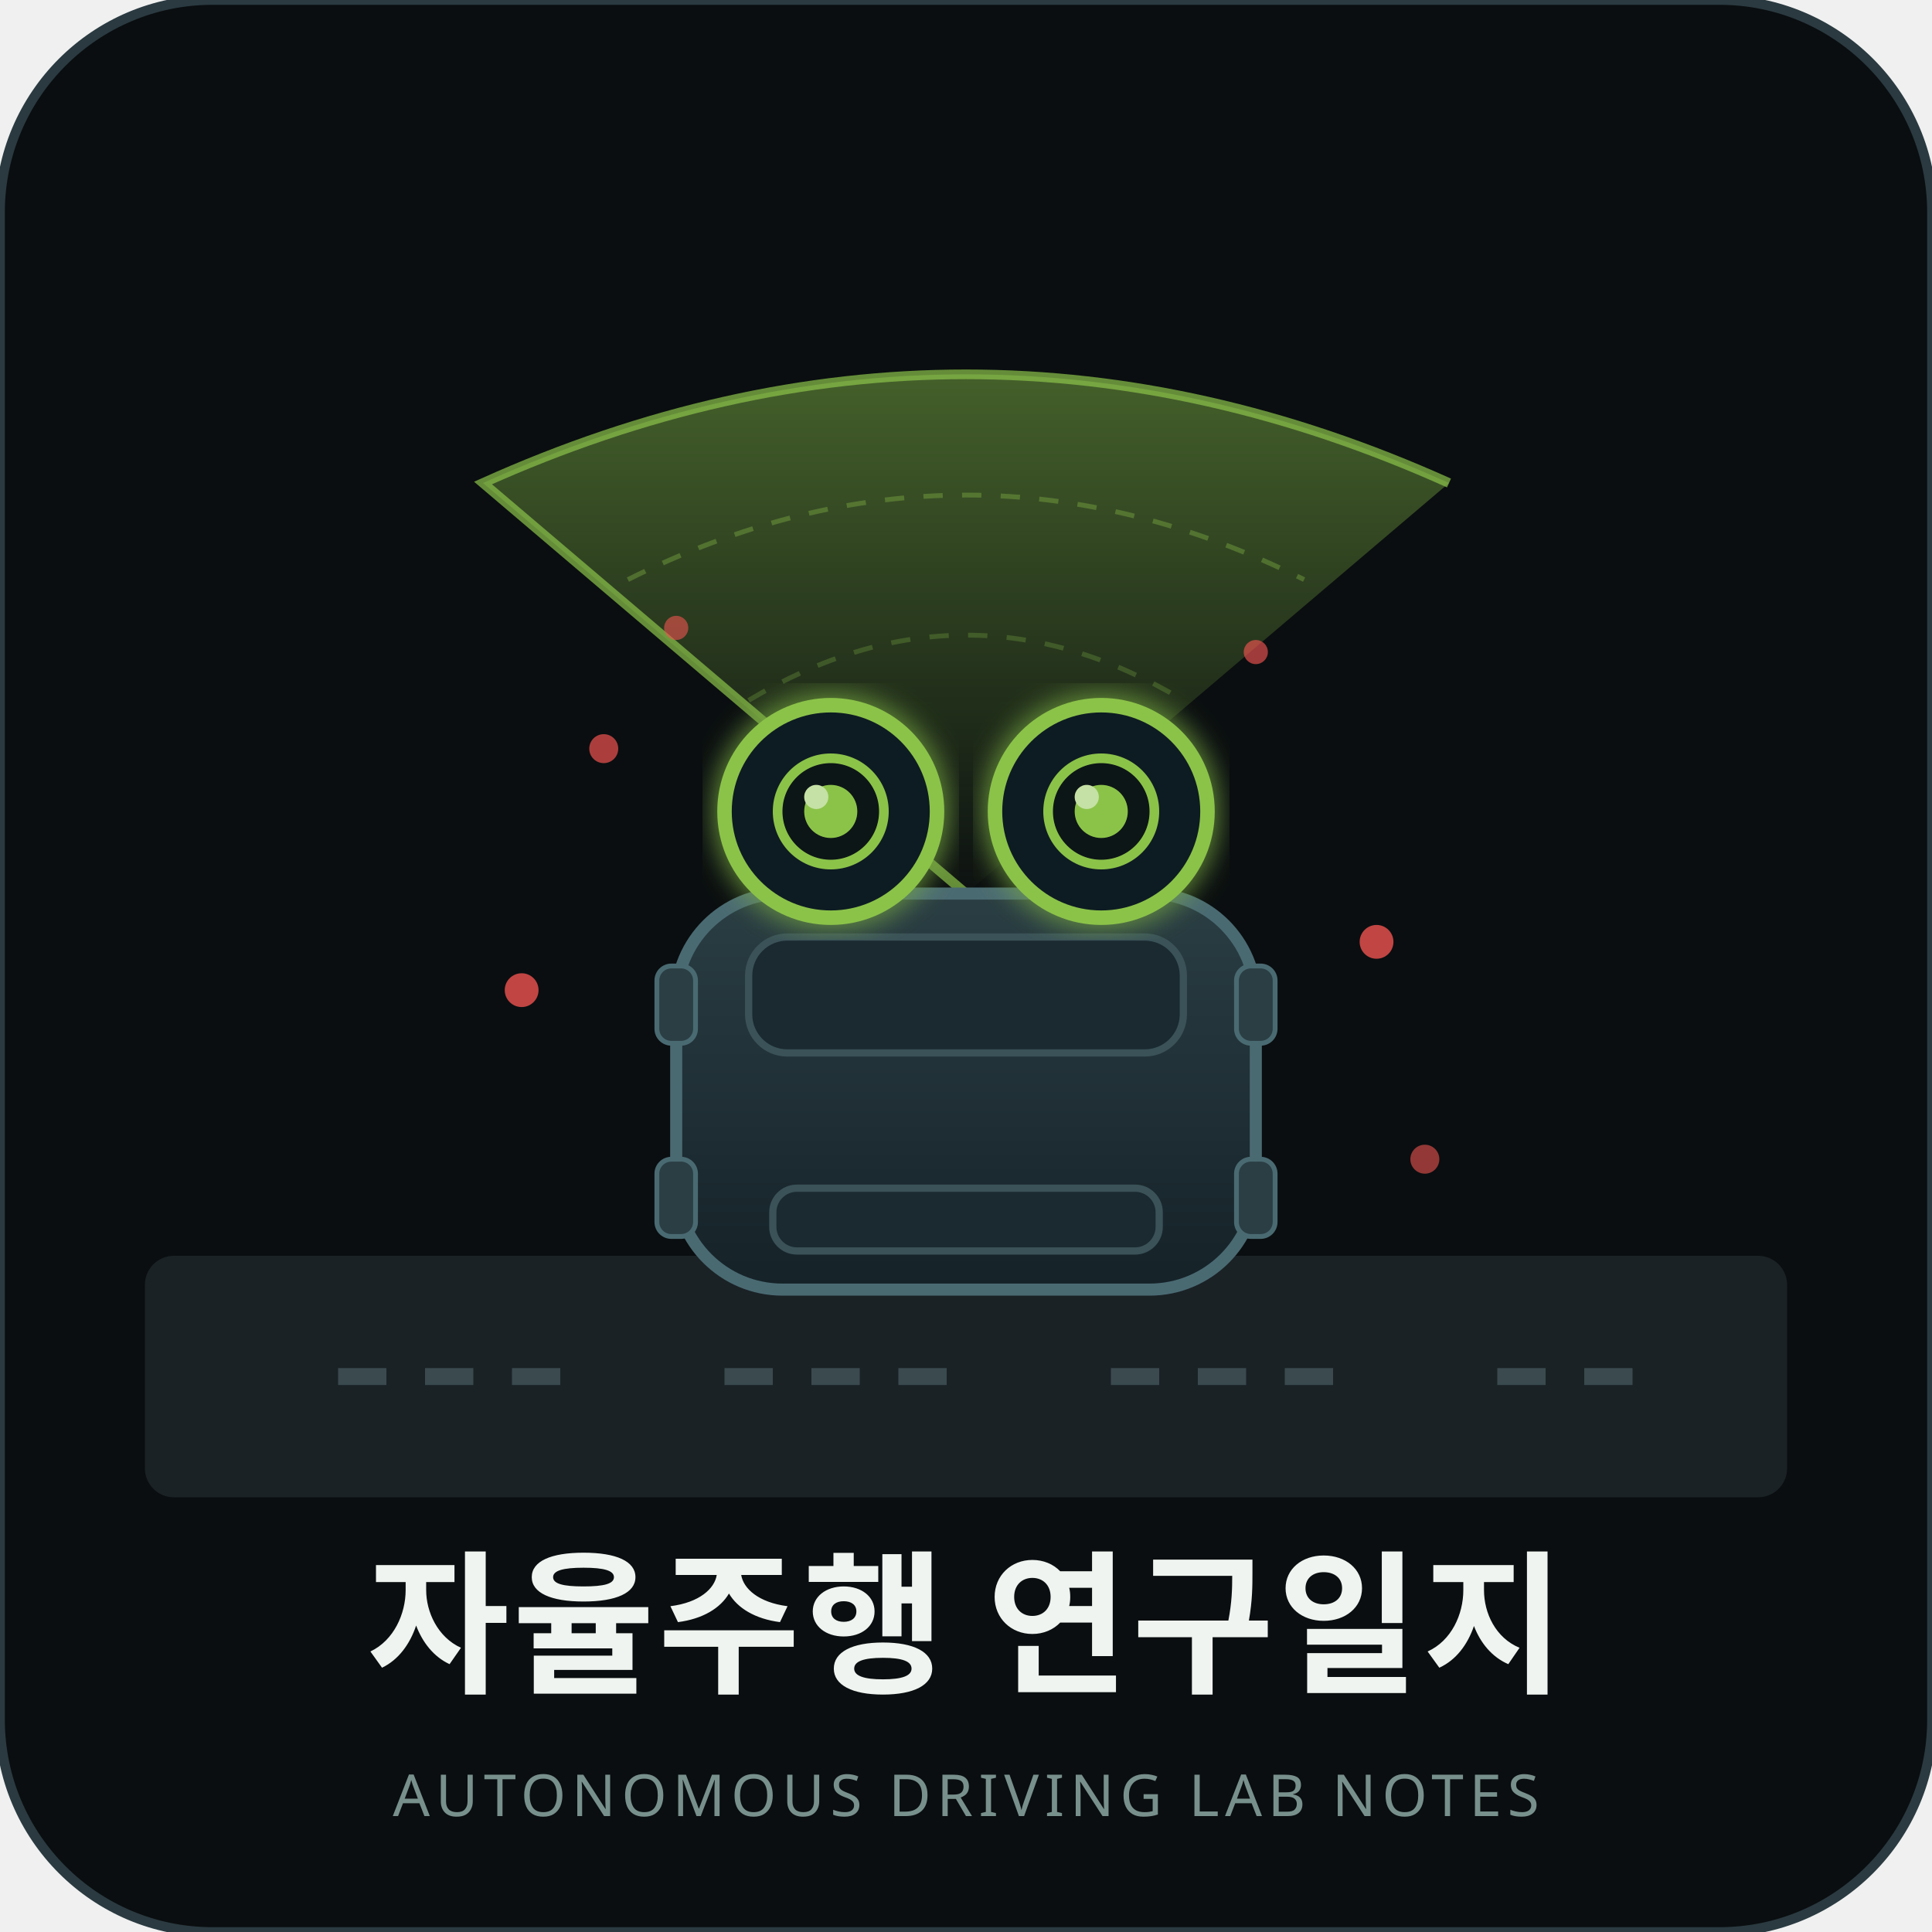
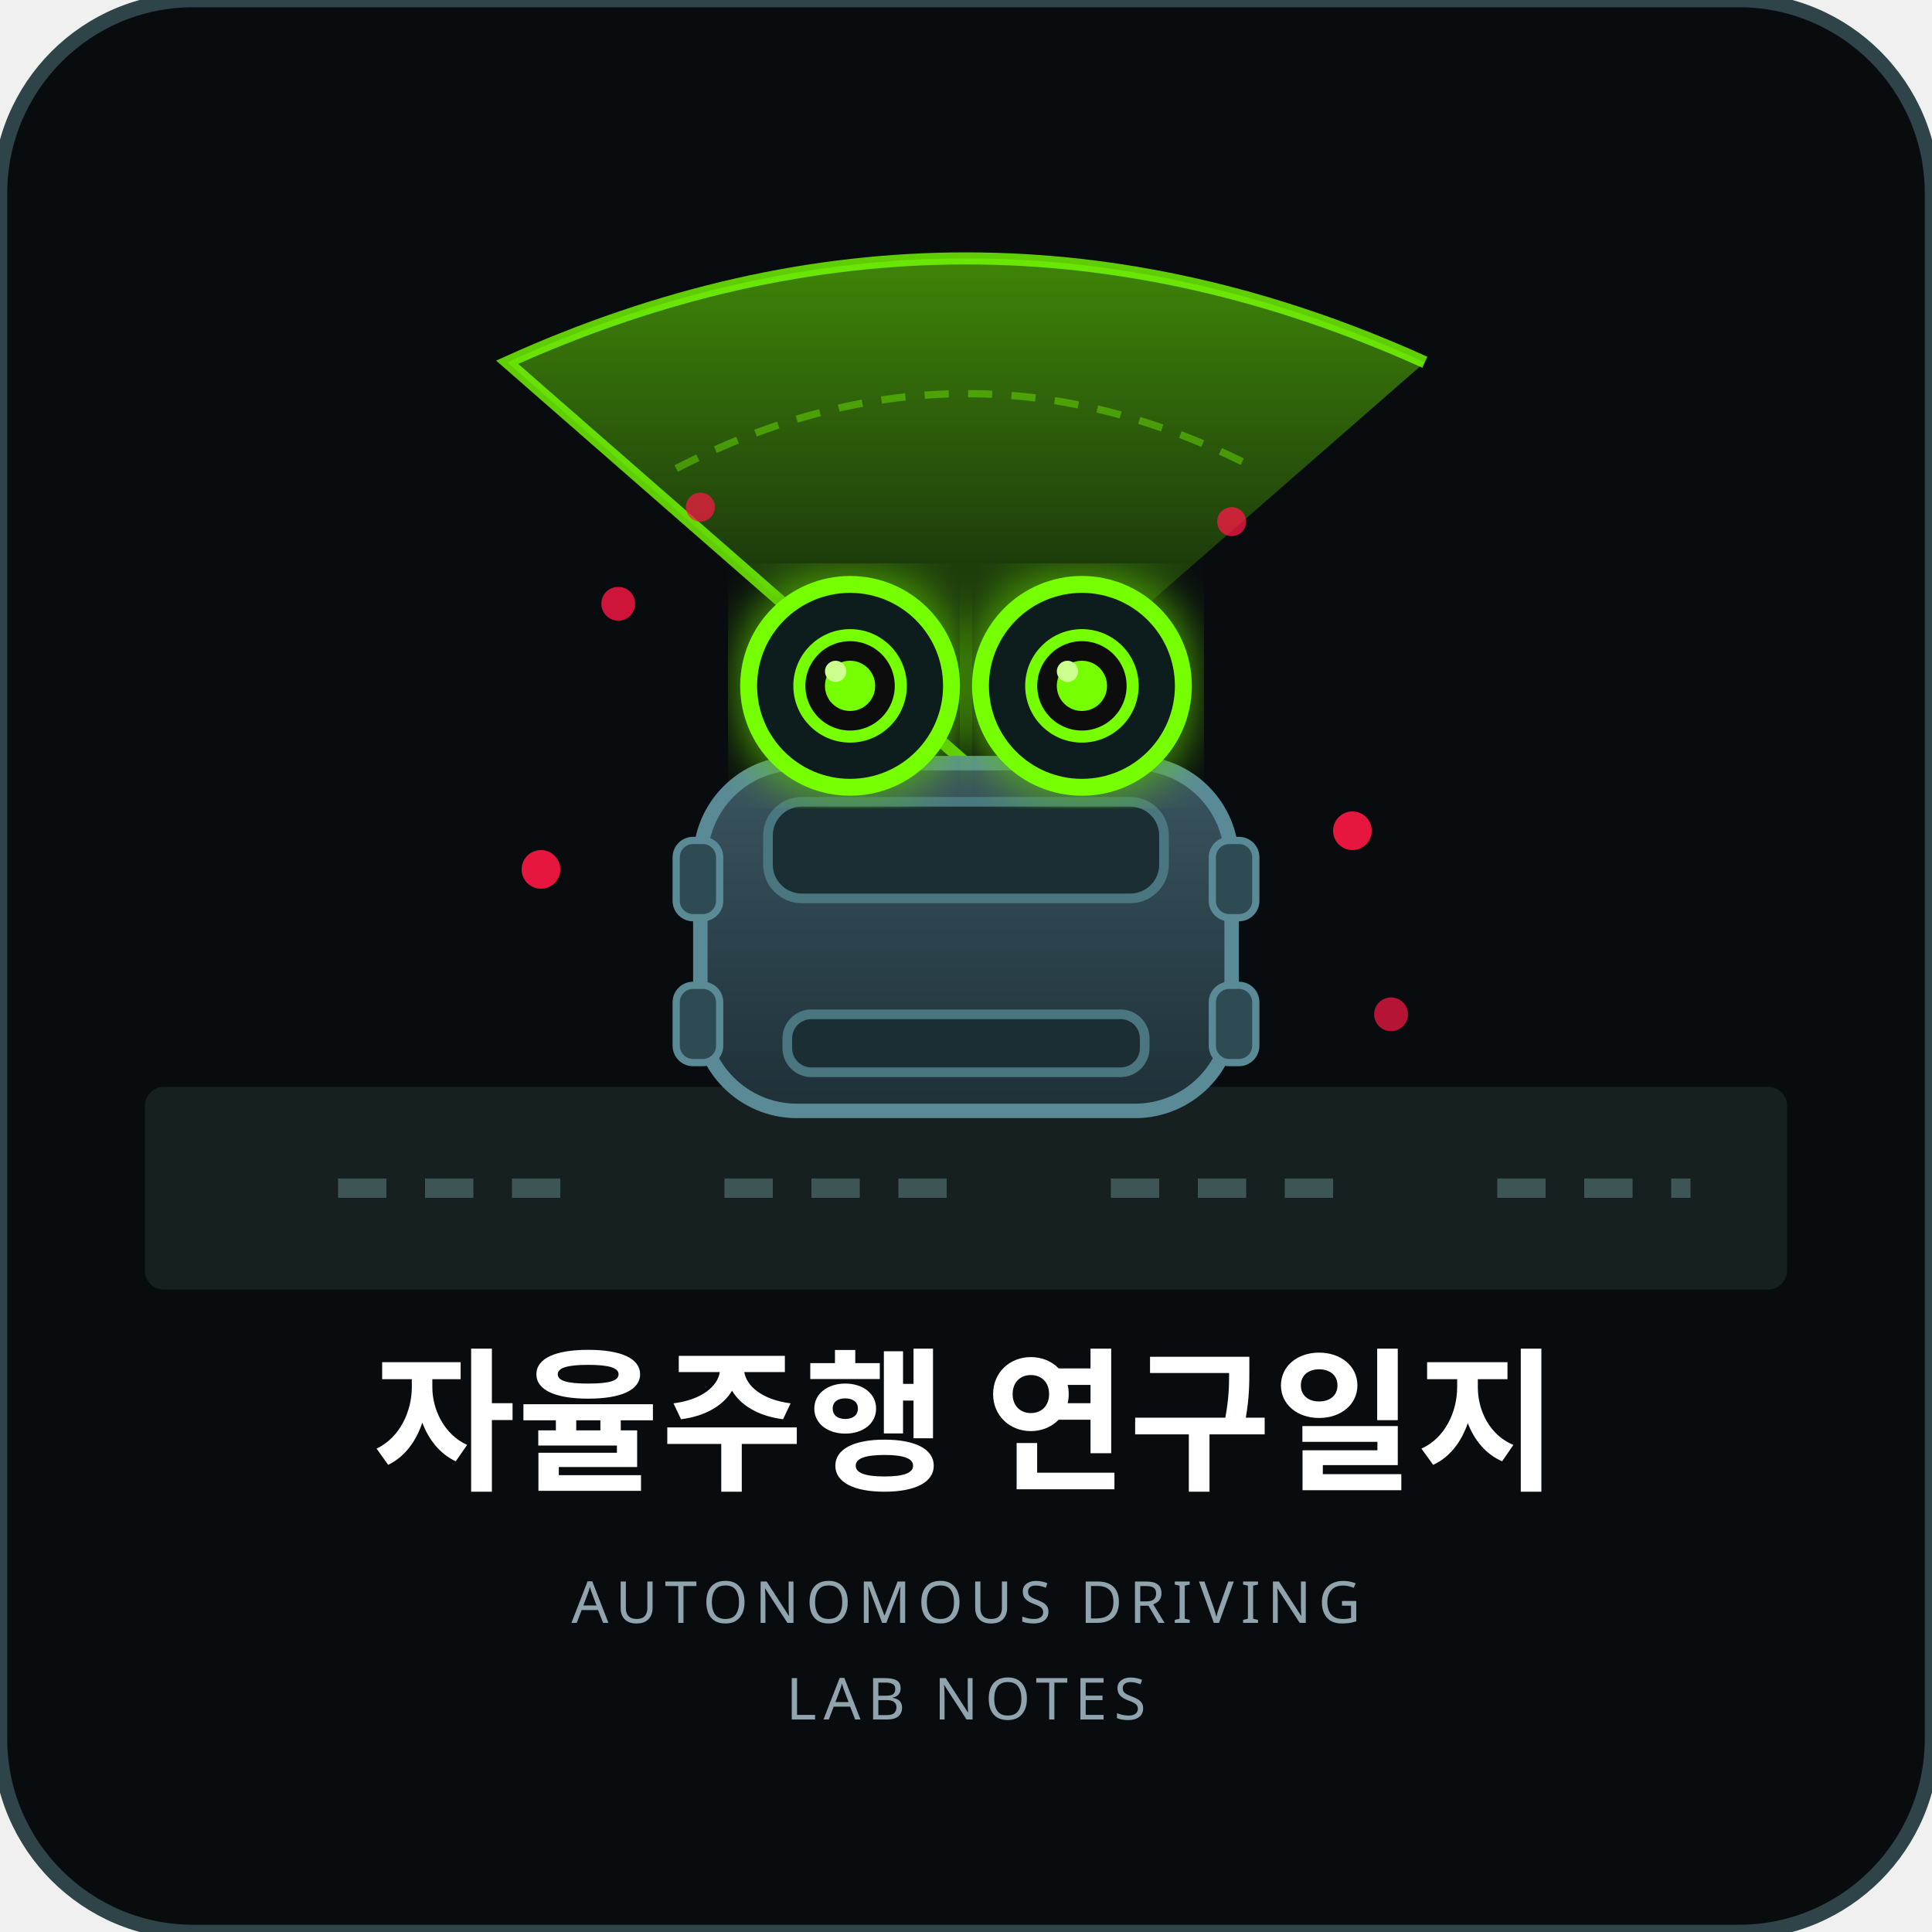
<svg xmlns="http://www.w3.org/2000/svg" viewBox="0 0 400 400" width="400" height="400">
  <defs>
    <linearGradient id="bodyGrad" x1="0" y1="0" x2="0" y2="1">
-       <stop offset="0%" stop-color="#2A3E44" />
-       <stop offset="100%" stop-color="#152228" />
+       <stop offset="0%" stop-color="#3A5560" />
+       <stop offset="100%" stop-color="#1E3038" />
    </linearGradient>
-     <linearGradient id="sensorGlow" x1="0" y1="0" x2="0" y2="1">
-       <stop offset="0%" stop-color="#8BC34A" stop-opacity="0.45" />
-       <stop offset="100%" stop-color="#8BC34A" stop-opacity="0.02" />
+     <linearGradient id="cone" x1="0" y1="0" x2="0" y2="1">
+       <stop offset="0%" stop-color="#76FF03" stop-opacity="0.5" />
+       <stop offset="100%" stop-color="#76FF03" stop-opacity="0" />
    </linearGradient>
-     <filter id="glow">
-       <feGaussianBlur stdDeviation="3" result="blur" />
+     <filter id="eyeGlow">
+       <feGaussianBlur stdDeviation="5" result="b" />
      <feMerge>
-         <feMergeNode in="blur" />
+         <feMergeNode in="b" />
        <feMergeNode in="SourceGraphic" />
      </feMerge>
    </filter>
  </defs>
-   <rect width="400" height="400" rx="44" fill="#0A0E10" />
-   <rect width="400" height="400" rx="44" fill="none" stroke="#2A3A40" stroke-width="2" />
-   <rect x="30" y="260" width="340" height="50" rx="6" fill="#1A2226" />
-   <line x1="70" y1="285" x2="120" y2="285" stroke="#3A4A4E" stroke-width="3.5" stroke-dasharray="10 8" />
-   <line x1="150" y1="285" x2="200" y2="285" stroke="#3A4A4E" stroke-width="3.5" stroke-dasharray="10 8" />
-   <line x1="230" y1="285" x2="280" y2="285" stroke="#3A4A4E" stroke-width="3.5" stroke-dasharray="10 8" />
-   <line x1="310" y1="285" x2="340" y2="285" stroke="#3A4A4E" stroke-width="3.5" stroke-dasharray="10 8" />
-   <path d="M200,185 L100,100 Q200,55 300,100 Z" fill="url(#sensorGlow)" />
-   <path d="M200,185 L100,100 Q200,55 300,100" fill="none" stroke="#8BC34A" stroke-width="2" opacity="0.7" />
-   <path d="M130,120 Q200,85 270,120" fill="none" stroke="#8BC34A" stroke-width="1" opacity="0.35" stroke-dasharray="4 4" />
-   <path d="M155,145 Q200,118 245,145" fill="none" stroke="#8BC34A" stroke-width="1" opacity="0.25" stroke-dasharray="4 4" />
-   <rect x="140" y="185" width="120" height="82" rx="22" fill="url(#bodyGrad)" stroke="#4A6A72" stroke-width="2.5" />
-   <rect x="155" y="194" width="90" height="24" rx="8" fill="#1A2A30" stroke="#3A5258" stroke-width="1.5" />
-   <rect x="160" y="246" width="80" height="13" rx="5" fill="#1A2A30" stroke="#3A5258" stroke-width="1.5" />
-   <rect x="136" y="200" width="8" height="16" rx="3" fill="#2A3E44" stroke="#4A6A72" stroke-width="1" />
-   <rect x="136" y="240" width="8" height="16" rx="3" fill="#2A3E44" stroke="#4A6A72" stroke-width="1" />
-   <rect x="256" y="200" width="8" height="16" rx="3" fill="#2A3E44" stroke="#4A6A72" stroke-width="1" />
-   <rect x="256" y="240" width="8" height="16" rx="3" fill="#2A3E44" stroke="#4A6A72" stroke-width="1" />
-   <g filter="url(#glow)">
-     <circle cx="172" cy="168" r="22" fill="#111D22" stroke="#8BC34A" stroke-width="3" />
-     <circle cx="172" cy="168" r="11" fill="#0A1215" stroke="#8BC34A" stroke-width="2" />
-     <circle cx="172" cy="168" r="5.5" fill="#8BC34A" />
-     <circle cx="169" cy="165" r="2.5" fill="#C5E1A5" />
+   <rect width="400" height="400" rx="40" fill="#080C0E" />
+   <rect width="400" height="400" rx="40" fill="none" stroke="#2E4448" stroke-width="3" />
+   <rect x="30" y="225" width="340" height="42" rx="4" fill="#162020" />
+   <line x1="70" y1="246" x2="120" y2="246" stroke="#3E5555" stroke-width="4" stroke-dasharray="10 8" />
+   <line x1="150" y1="246" x2="200" y2="246" stroke="#3E5555" stroke-width="4" stroke-dasharray="10 8" />
+   <line x1="230" y1="246" x2="280" y2="246" stroke="#3E5555" stroke-width="4" stroke-dasharray="10 8" />
+   <line x1="310" y1="246" x2="350" y2="246" stroke="#3E5555" stroke-width="4" stroke-dasharray="10 8" />
+   <path d="M200,158 L105,75 Q200,32 295,75 Z" fill="url(#cone)" />
+   <path d="M200,158 L105,75 Q200,32 295,75" fill="none" stroke="#76FF03" stroke-width="2.5" opacity="0.8" />
+   <path d="M140,97 Q200,66 260,97" fill="none" stroke="#76FF03" stroke-width="1.5" opacity="0.4" stroke-dasharray="5 4" />
+   <rect x="145" y="158" width="110" height="72" rx="20" fill="url(#bodyGrad)" stroke="#5A8A96" stroke-width="3" />
+   <rect x="159" y="166" width="82" height="20" rx="7" fill="#1A2E34" stroke="#4A7680" stroke-width="2" />
+   <rect x="163" y="210" width="74" height="12" rx="5" fill="#1A2E34" stroke="#4A7680" stroke-width="2" />
+   <rect x="140" y="174" width="9" height="16" rx="3.5" fill="#2E4A52" stroke="#5A8A96" stroke-width="1.5" />
+   <rect x="140" y="204" width="9" height="16" rx="3.5" fill="#2E4A52" stroke="#5A8A96" stroke-width="1.5" />
+   <rect x="251" y="174" width="9" height="16" rx="3.5" fill="#2E4A52" stroke="#5A8A96" stroke-width="1.5" />
+   <rect x="251" y="204" width="9" height="16" rx="3.5" fill="#2E4A52" stroke="#5A8A96" stroke-width="1.5" />
+   <g filter="url(#eyeGlow)">
+     <circle cx="176" cy="142" r="21" fill="#0E1A1E" stroke="#76FF03" stroke-width="3.5" />
+     <circle cx="176" cy="142" r="10.5" fill="#080E10" stroke="#76FF03" stroke-width="2.5" />
+     <circle cx="176" cy="142" r="5.2" fill="#76FF03" />
+     <circle cx="173" cy="139" r="2.2" fill="#CCFF90" />
  </g>
-   <g filter="url(#glow)">
-     <circle cx="228" cy="168" r="22" fill="#111D22" stroke="#8BC34A" stroke-width="3" />
-     <circle cx="228" cy="168" r="11" fill="#0A1215" stroke="#8BC34A" stroke-width="2" />
-     <circle cx="228" cy="168" r="5.5" fill="#8BC34A" />
-     <circle cx="225" cy="165" r="2.5" fill="#C5E1A5" />
+   <g filter="url(#eyeGlow)">
+     <circle cx="224" cy="142" r="21" fill="#0E1A1E" stroke="#76FF03" stroke-width="3.5" />
+     <circle cx="224" cy="142" r="10.5" fill="#080E10" stroke="#76FF03" stroke-width="2.5" />
+     <circle cx="224" cy="142" r="5.2" fill="#76FF03" />
+     <circle cx="221" cy="139" r="2.2" fill="#CCFF90" />
  </g>
-   <circle cx="108" cy="205" r="3.5" fill="#EF5350" opacity="0.8" />
-   <circle cx="125" cy="155" r="3" fill="#EF5350" opacity="0.7" />
-   <circle cx="285" cy="195" r="3.5" fill="#EF5350" opacity="0.8" />
-   <circle cx="295" cy="240" r="3" fill="#EF5350" opacity="0.6" />
-   <circle cx="140" cy="130" r="2.5" fill="#EF5350" opacity="0.6" />
-   <circle cx="260" cy="135" r="2.5" fill="#EF5350" opacity="0.65" />
-   <text x="200" y="348" text-anchor="middle" font-family="'Malgun Gothic', 'Apple SD Gothic Neo', sans-serif" font-weight="800" font-size="32" fill="#F0F4F0" letter-spacing="0.02em">자율주행 연구일지</text>
-   <text x="200" y="376" text-anchor="middle" font-family="sans-serif" font-weight="400" font-size="12" fill="#78908C" letter-spacing="0.1em">AUTONOMOUS DRIVING LAB NOTES</text>
+   <circle cx="112" cy="180" r="4" fill="#FF1744" opacity="0.9" />
+   <circle cx="128" cy="125" r="3.5" fill="#FF1744" opacity="0.8" />
+   <circle cx="280" cy="172" r="4" fill="#FF1744" opacity="0.9" />
+   <circle cx="288" cy="210" r="3.5" fill="#FF1744" opacity="0.7" />
+   <circle cx="145" cy="105" r="3" fill="#FF1744" opacity="0.7" />
+   <circle cx="255" cy="108" r="3" fill="#FF1744" opacity="0.75" />
+   <text x="200" y="306" text-anchor="middle" font-family="'Malgun Gothic','Apple SD Gothic Neo',sans-serif" font-weight="900" font-size="32" fill="#FFFFFF" letter-spacing="0.01em">자율주행 연구일지</text>
+   <text x="200" y="336" text-anchor="middle" font-family="sans-serif" font-weight="500" font-size="12" fill="#90A4AE" letter-spacing="0.12em">AUTONOMOUS DRIVING</text>
+   <text x="200" y="356" text-anchor="middle" font-family="sans-serif" font-weight="500" font-size="12" fill="#90A4AE" letter-spacing="0.12em">LAB NOTES</text>
</svg>
